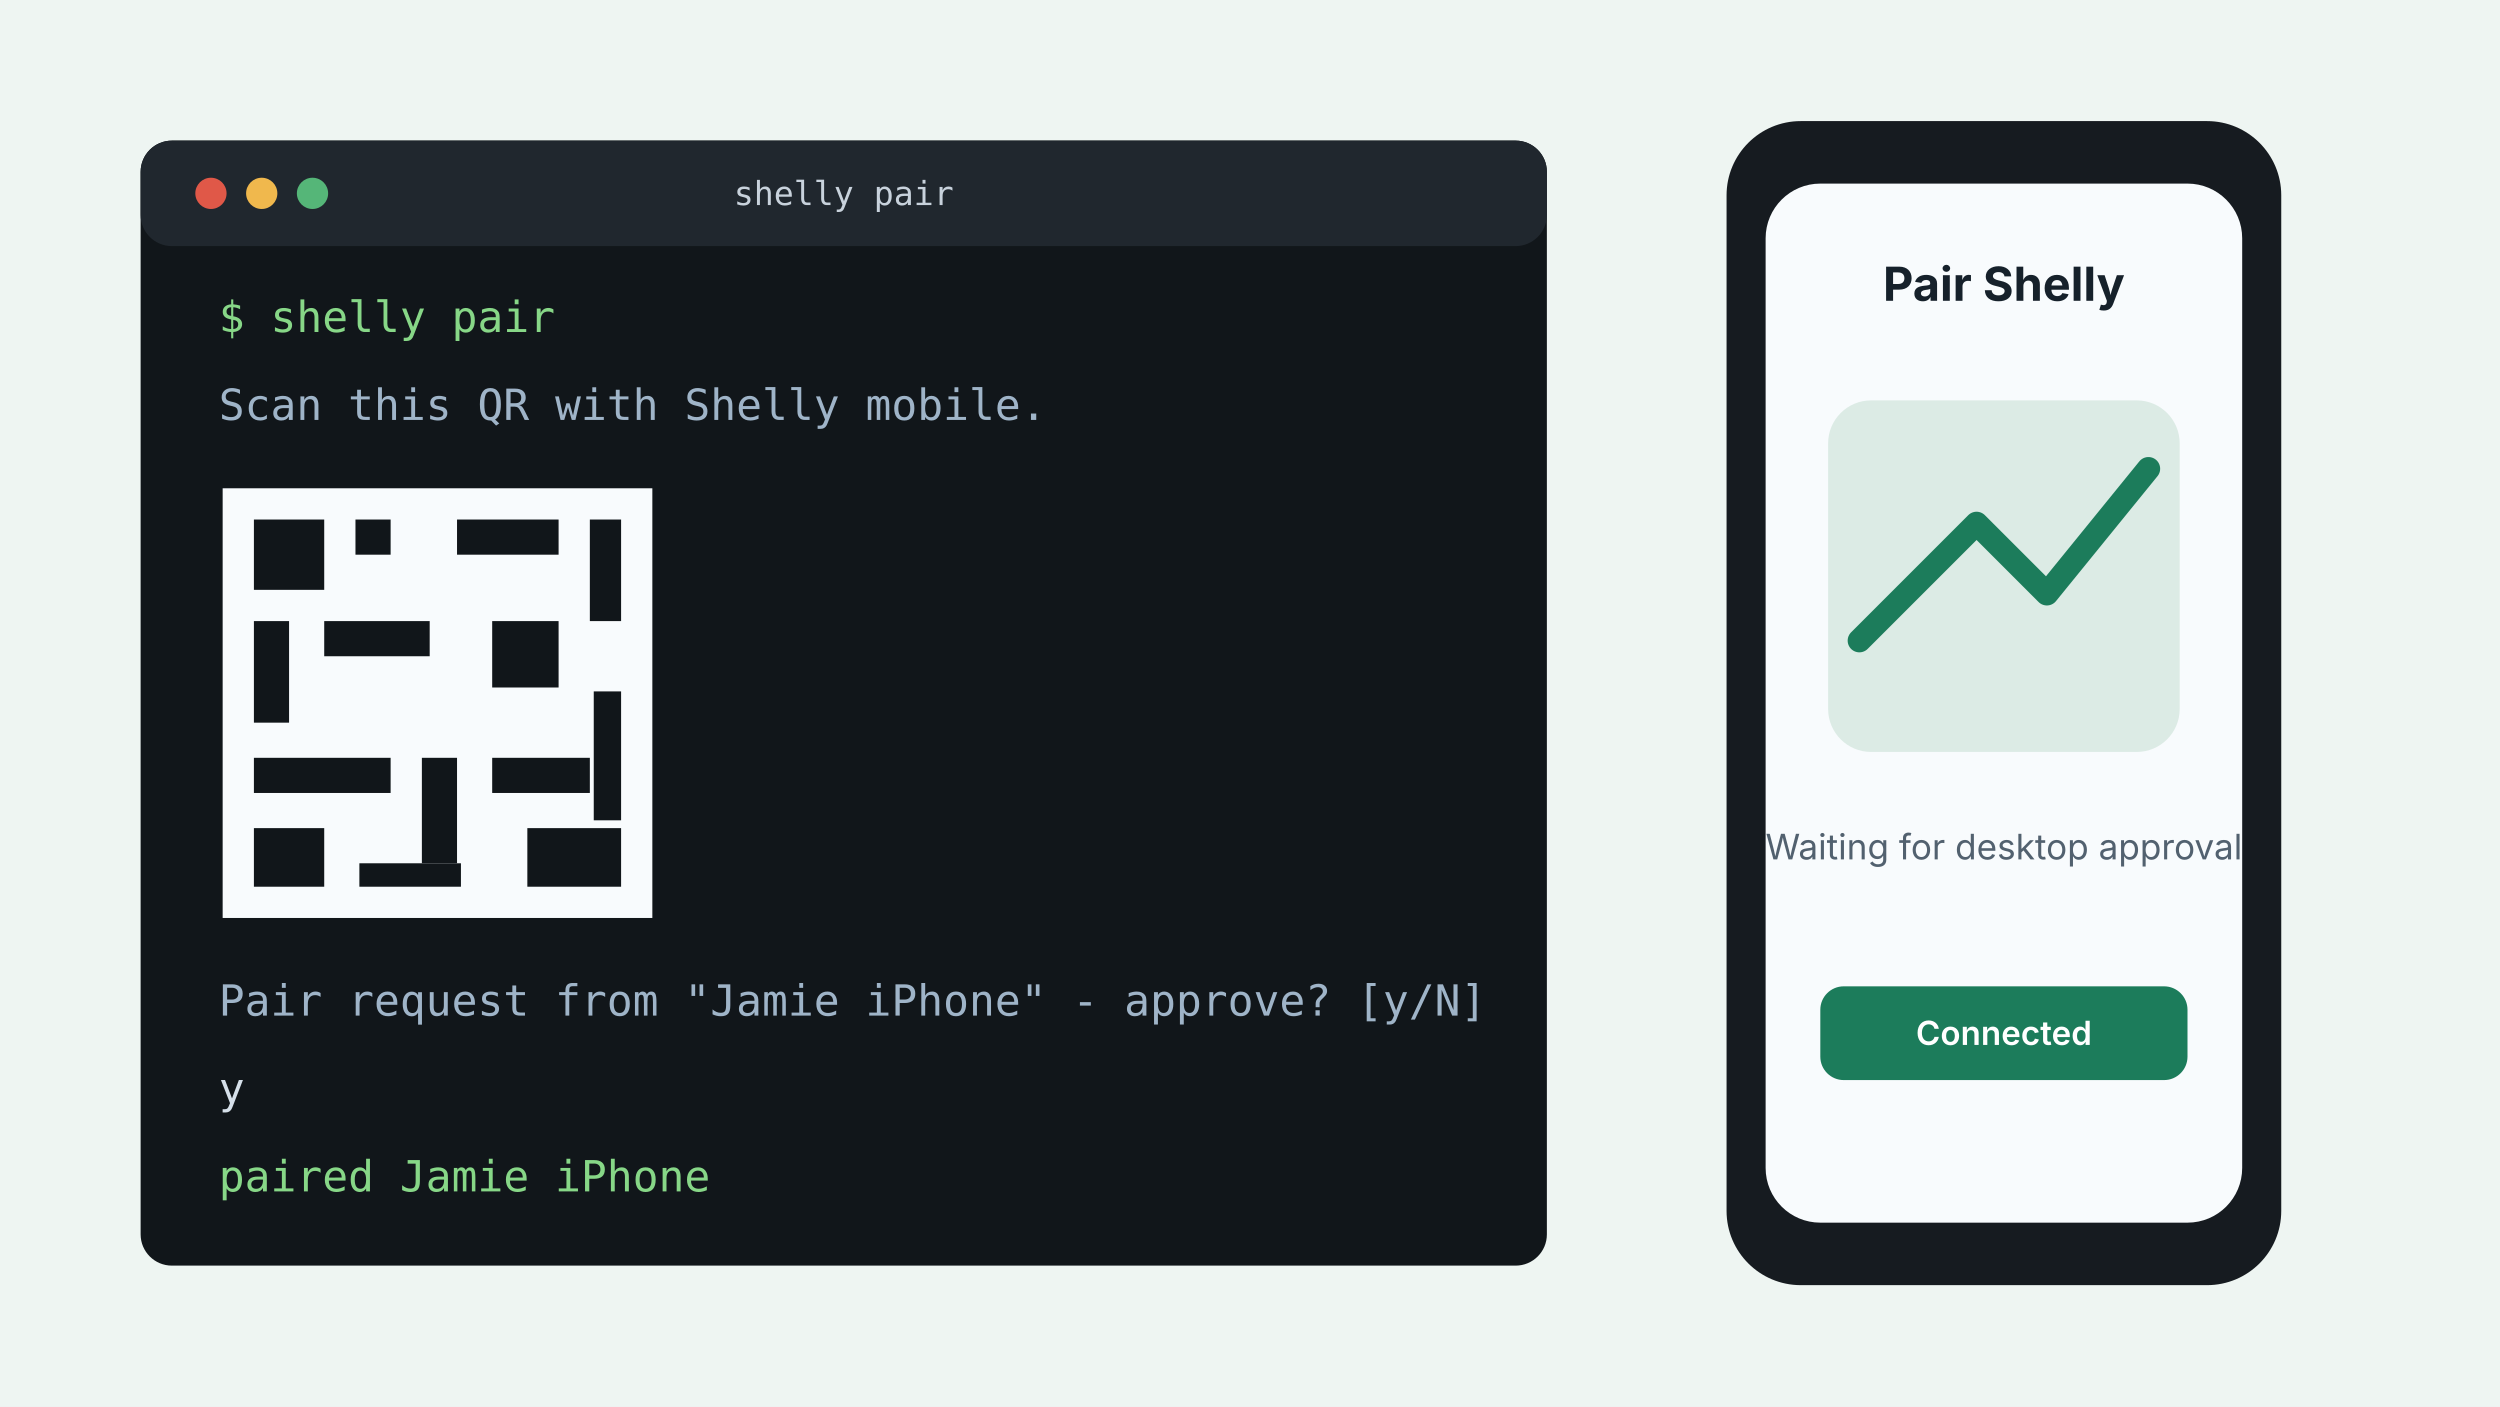
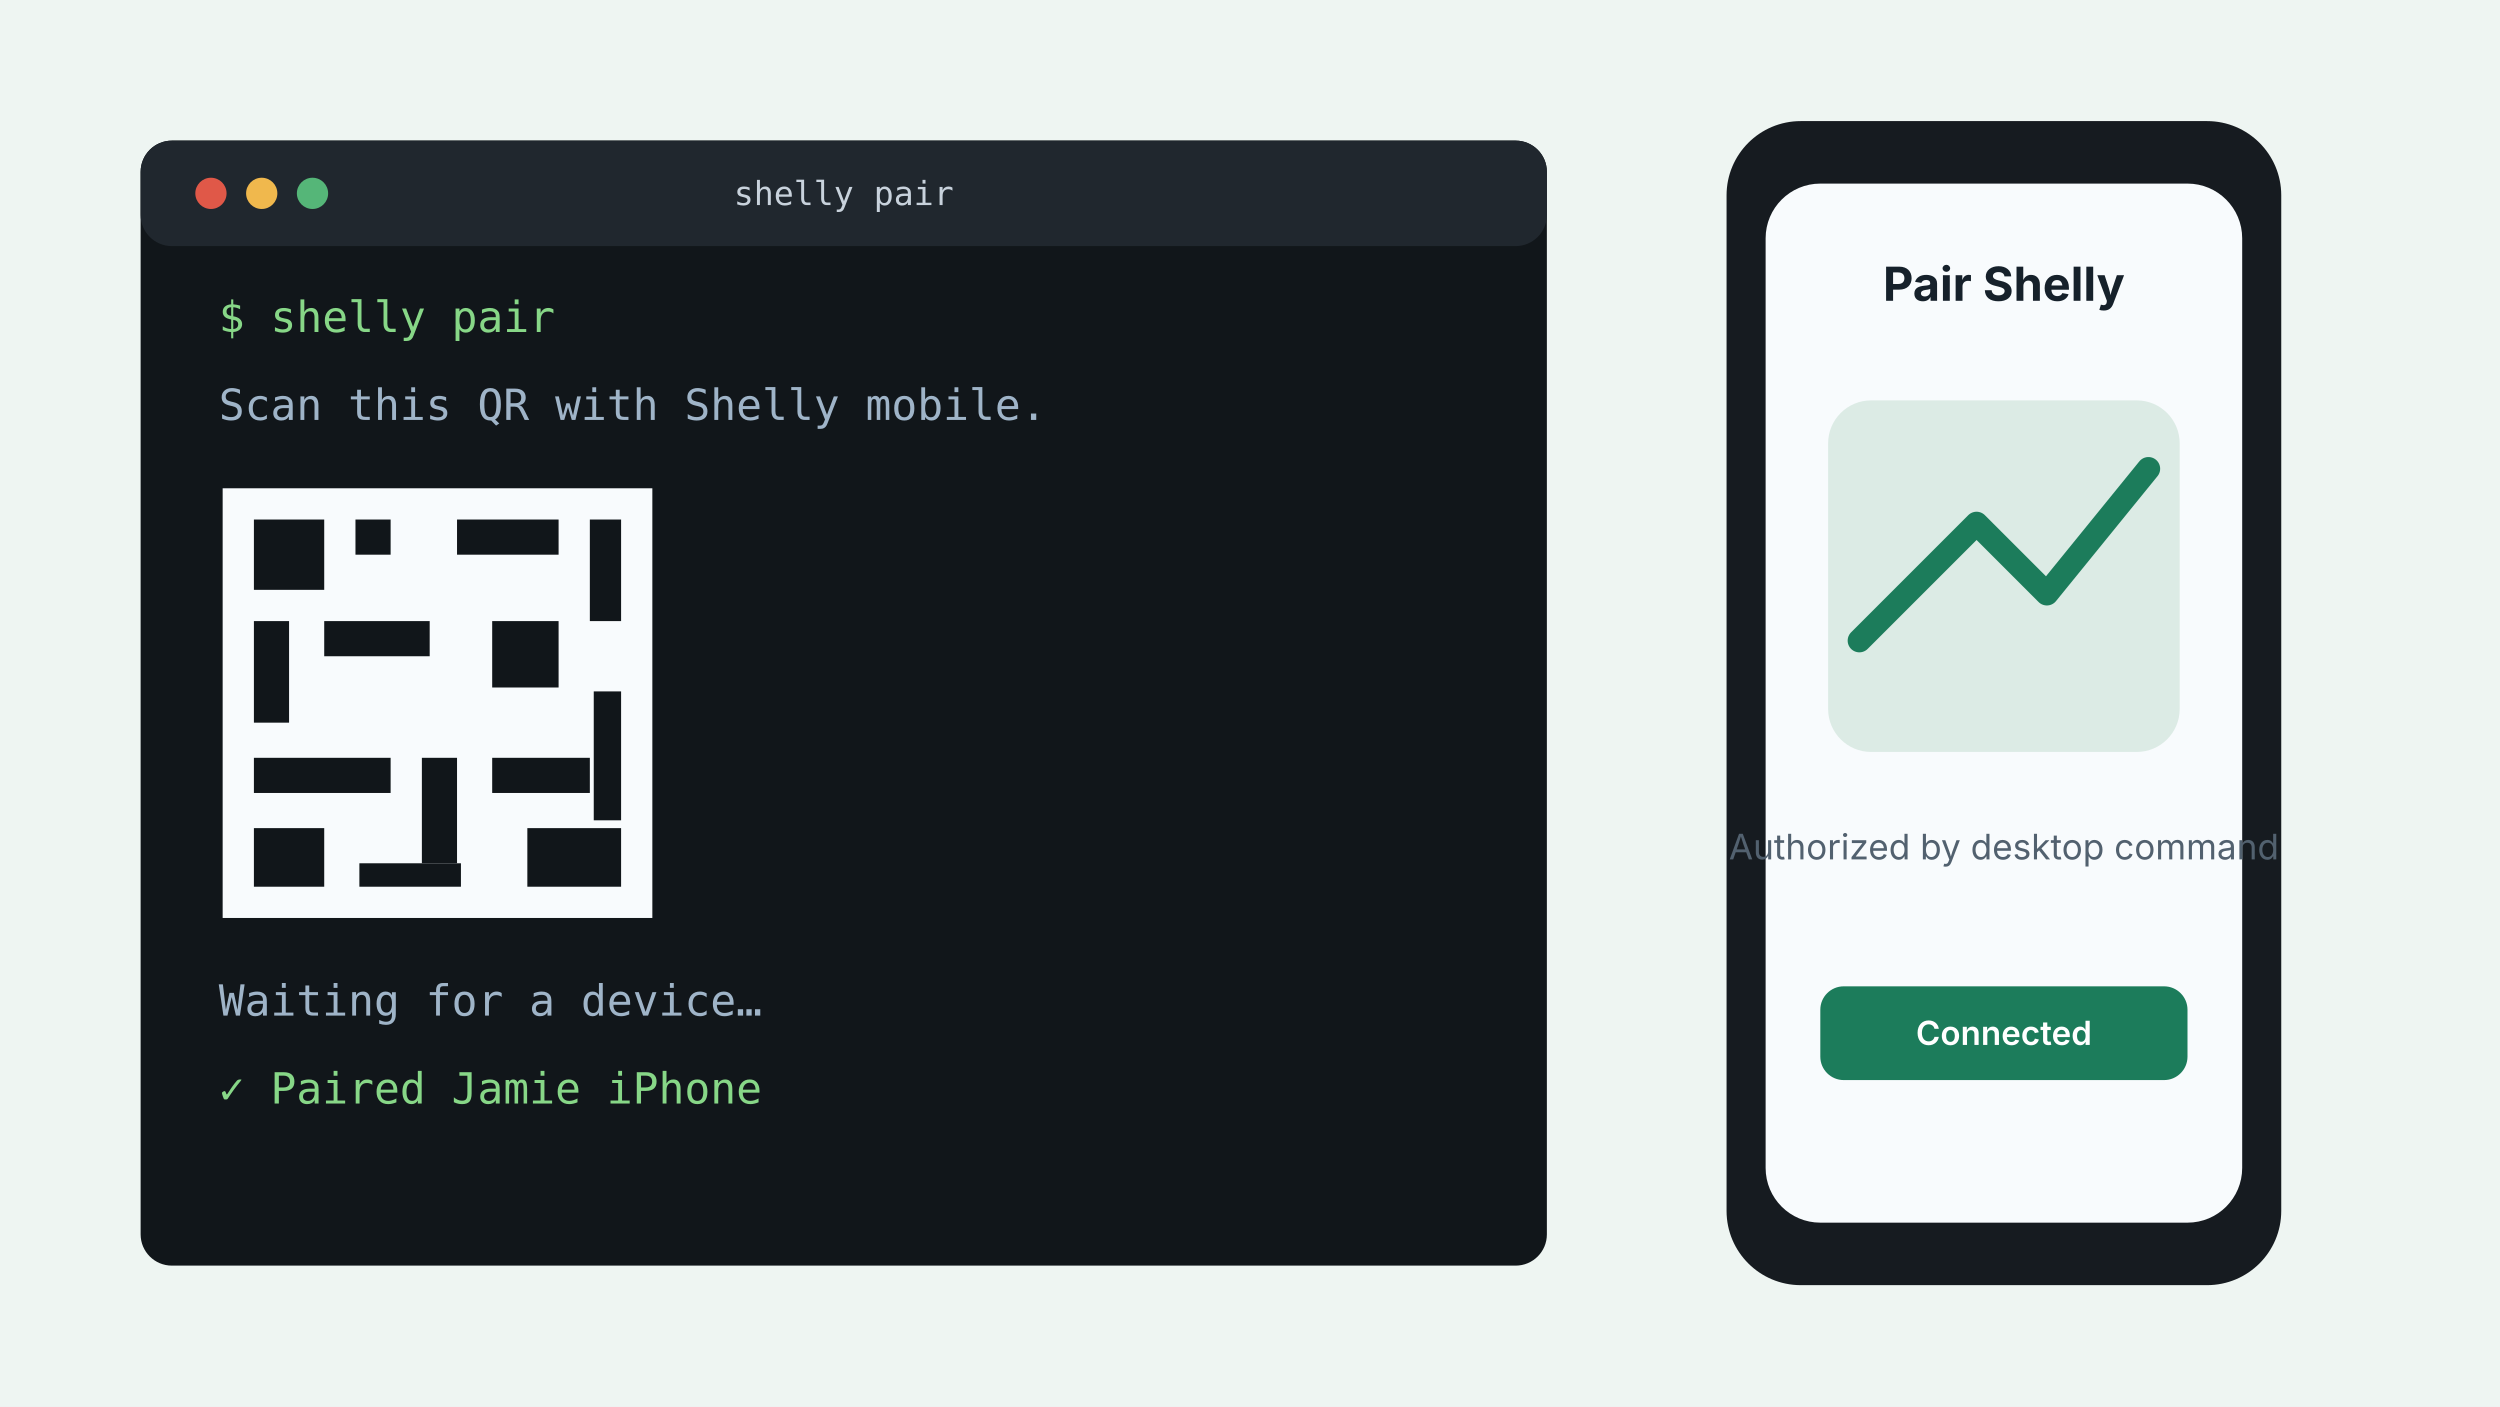
<svg xmlns="http://www.w3.org/2000/svg" width="1280" height="720" viewBox="0 0 1280 720" role="img" aria-labelledby="title desc">
  <rect width="1280" height="720" fill="#eef5f2" />
  <rect x="72" y="72" width="720" height="576" rx="16" fill="#11161a" />
  <rect x="72" y="72" width="720" height="54" rx="16" fill="#20272e" />
  <circle cx="108" cy="99" r="8" fill="#e05848" />
  <circle cx="134" cy="99" r="8" fill="#f0b84d" />
  <circle cx="160" cy="99" r="8" fill="#55b678" />
  <text x="432" y="105" text-anchor="middle" font-family="Menlo, Consolas, monospace" font-size="17" fill="#c8d2dc">shelly pair</text>
  <g font-family="Menlo, Consolas, monospace" font-size="22">
    <text x="112" y="170" fill="#87d787">$ shelly pair</text>
    <text x="112" y="215" fill="#9fb4c8">Scan this QR with Shelly mobile.</text>
  </g>
  <rect x="114" y="250" width="220" height="220" fill="#f8fbfd" />
  <g fill="#11161a">
    <rect x="130" y="266" width="36" height="36" />
    <rect x="182" y="266" width="18" height="18" />
    <rect x="234" y="266" width="52" height="18" />
    <rect x="302" y="266" width="16" height="52" />
    <rect x="130" y="318" width="18" height="52" />
    <rect x="166" y="318" width="54" height="18" />
    <rect x="252" y="318" width="34" height="34" />
    <rect x="304" y="354" width="14" height="66" />
    <rect x="130" y="388" width="70" height="18" />
    <rect x="216" y="388" width="18" height="54" />
    <rect x="252" y="388" width="50" height="18" />
    <rect x="130" y="424" width="36" height="30" />
    <rect x="184" y="442" width="52" height="12" />
    <rect x="270" y="424" width="48" height="30" />
  </g>
-   <text x="112" y="520" font-family="Menlo, Consolas, monospace" font-size="22" fill="#9fb4c8">Pair request from "Jamie iPhone" - approve? [y/N]</text>
-   <text x="112" y="565" font-family="Menlo, Consolas, monospace" font-size="22" fill="#d6e0ea">y</text>
-   <text x="112" y="610" font-family="Menlo, Consolas, monospace" font-size="22" fill="#87d787">paired Jamie iPhone</text>
+   <text x="112" y="520" font-family="Menlo, Consolas, monospace" font-size="22" fill="#9fb4c8">Waiting for a device…</text>
+   <text x="112" y="565" font-family="Menlo, Consolas, monospace" font-size="22" fill="#87d787">✓ Paired Jamie iPhone</text>
  <rect x="884" y="62" width="284" height="596" rx="38" fill="#161b20" />
  <rect x="904" y="94" width="244" height="532" rx="28" fill="#f8fbfd" />
  <text x="1026" y="154" text-anchor="middle" font-family="-apple-system, BlinkMacSystemFont, Segoe UI, sans-serif" font-size="24" font-weight="700" fill="#16212b">Pair Shelly</text>
  <rect x="936" y="205" width="180" height="180" rx="22" fill="#dcebe5" />
  <path d="M952 328 L1012 268 L1048 304 L1100 240" fill="none" stroke="#1c7c5b" stroke-width="12" stroke-linecap="round" stroke-linejoin="round" />
-   <text x="1026" y="440" text-anchor="middle" font-family="-apple-system, BlinkMacSystemFont, Segoe UI, sans-serif" font-size="18" fill="#52616f">Waiting for desktop approval</text>
+   <text x="1026" y="440" text-anchor="middle" font-family="-apple-system, BlinkMacSystemFont, Segoe UI, sans-serif" font-size="18" fill="#52616f">Authorized by desktop command</text>
  <rect x="932" y="505" width="188" height="48" rx="12" fill="#1c7c5b" />
  <text x="1026" y="535" text-anchor="middle" font-family="-apple-system, BlinkMacSystemFont, Segoe UI, sans-serif" font-size="17" font-weight="600" fill="#ffffff">Connected</text>
</svg>
